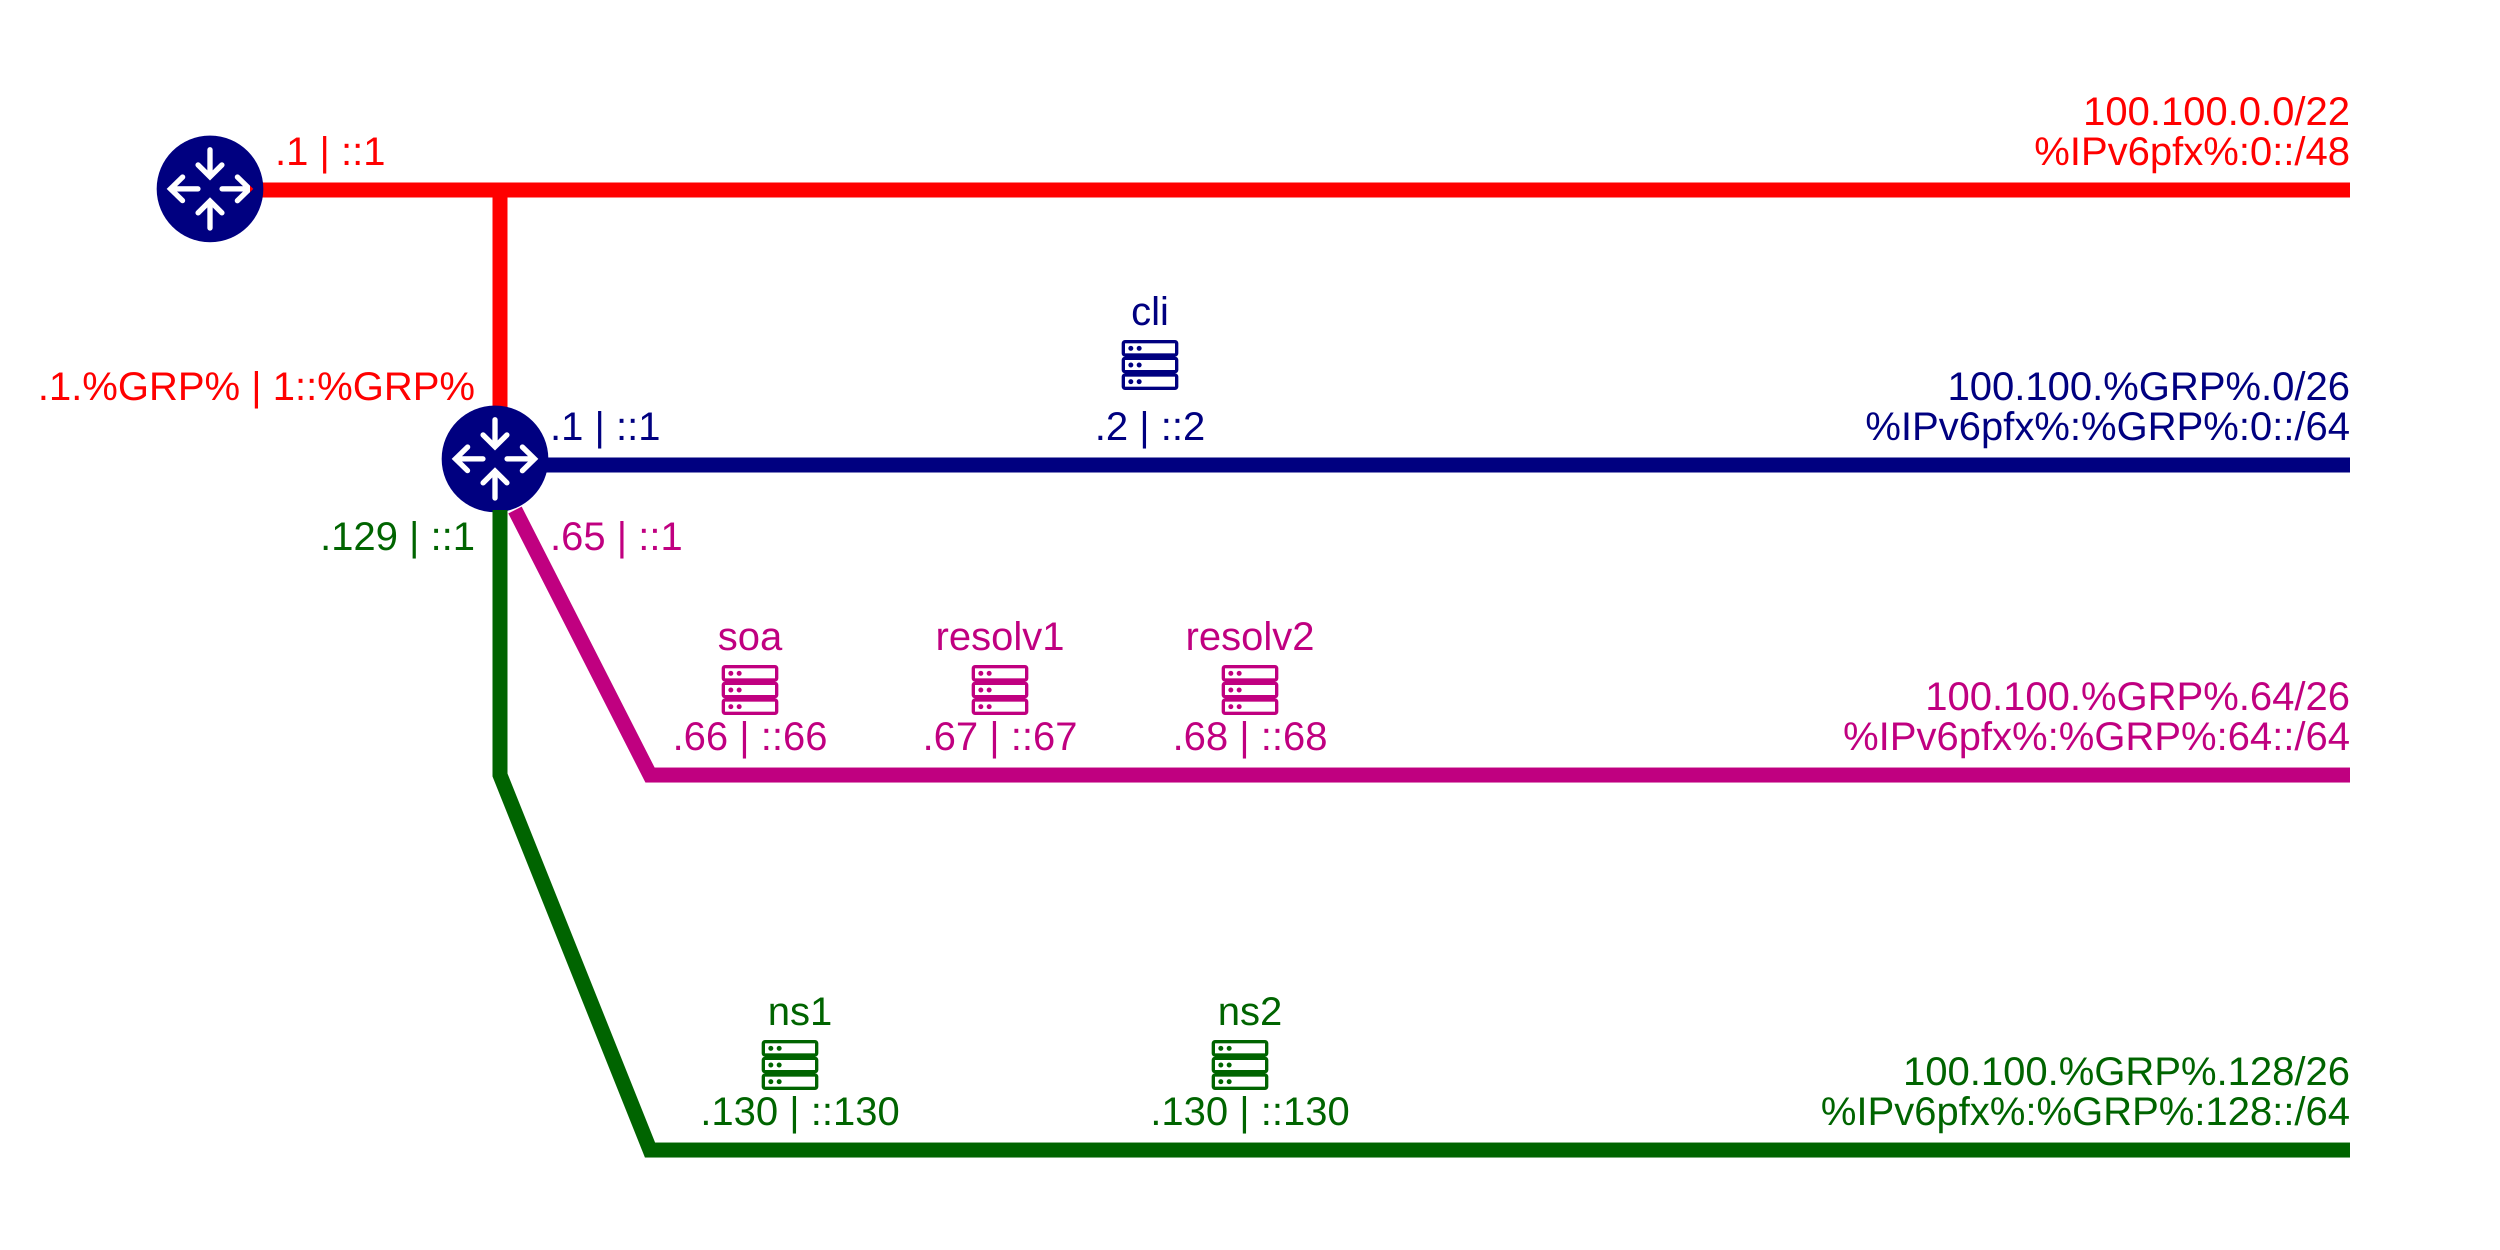
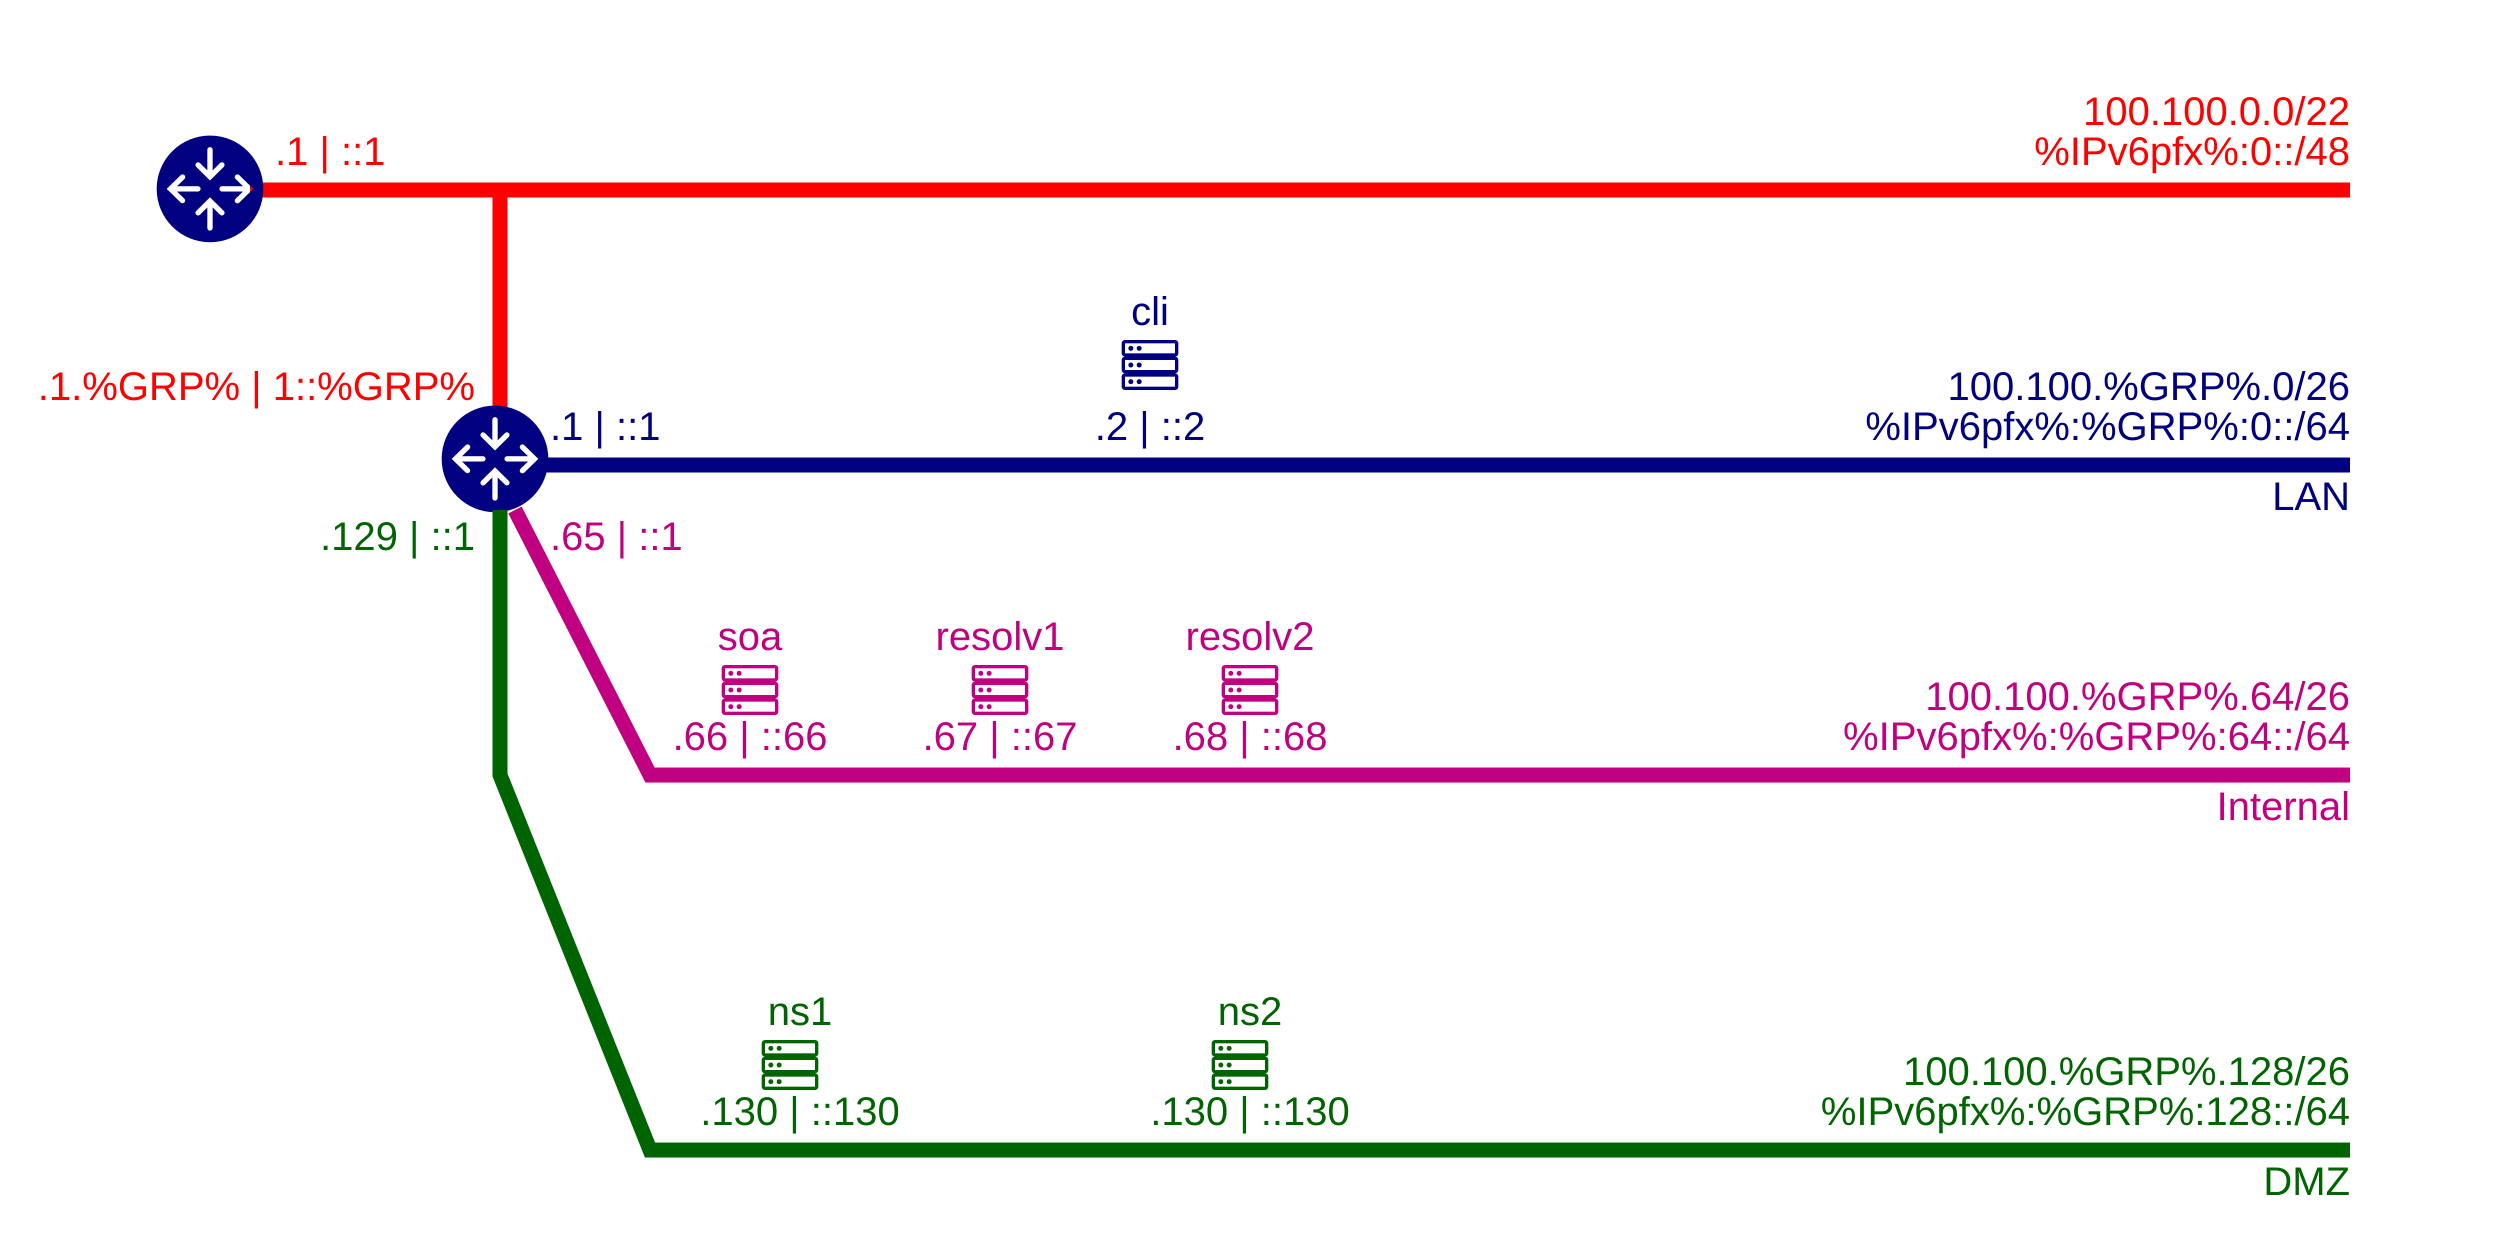
<svg xmlns="http://www.w3.org/2000/svg" viewBox="0 0 500 250">
  <defs>
    <symbol id="router" viewBox="0 0 36 36">
      <path d="M18,1.67a16,16,0,1,0,16,16A16,16,0,0,0,18,1.67ZM13.86,9.92a.8.8,0,0,1,1.13,0l2.21,2.19V5.93a.8.8,0,0,1,1.6,0v6.18L21,9.92a.8.8,0,1,1,1.13,1.14L18,15.15l-4.14-4.1A.8.8,0,0,1,13.86,9.92ZM10.32,21.74a.8.8,0,0,1-1.13,0L5,17.67l4.19-4.09a.8.8,0,1,1,1.12,1.14l-2.2,2.14h6.27a.8.8,0,0,1,0,1.6H8.11l2.2,2.15A.8.8,0,0,1,10.32,21.74Zm11.82,3.67a.8.8,0,0,1-1.13,0L18.8,23.23V29.4a.8.8,0,0,1-1.6,0V23.23L15,25.42a.8.8,0,1,1-1.13-1.14L18,20.18l4.14,4.1A.8.8,0,0,1,22.14,25.41Zm4.67-3.66a.8.8,0,1,1-1.12-1.14l2.2-2.15H21.63a.8.8,0,0,1,0-1.6h6.27l-2.2-2.14a.8.8,0,1,1,1.12-1.14L31,17.67Z" class="clr-i-solid clr-i-solid-path-1" />
    </symbol>
    <symbol id="server" viewBox="0 0 36 36">
      <path d="M20.5 8.5V5.5C20.5 5.235 20.395 4.98 20.207 4.793C20.02 4.605 19.765 4.5 19.5 4.5H4.5C4.235 4.5 3.98 4.605 3.793 4.793C3.605 4.98 3.5 5.235 3.5 5.5V8.5C3.5 8.765 3.605 9.02 3.793 9.207C3.98 9.395 4.235 9.5 4.5 9.5C4.235 9.5 3.98 9.605 3.793 9.793C3.605 9.98 3.5 10.235 3.5 10.5V13.5C3.5 13.765 3.605 14.02 3.793 14.207C3.98 14.395 4.235 14.5 4.5 14.5C4.235 14.5 3.98 14.605 3.793 14.793C3.605 14.98 3.5 15.235 3.5 15.5V18.5C3.5 18.765 3.605 19.02 3.793 19.207C3.98 19.395 4.235 19.5 4.5 19.5H19.5C19.765 19.5 20.02 19.395 20.207 19.207C20.395 19.02 20.5 18.765 20.5 18.5V15.5C20.5 15.235 20.395 14.98 20.207 14.793C20.02 14.605 19.765 14.5 19.5 14.5C19.765 14.5 20.02 14.395 20.207 14.207C20.395 14.02 20.5 13.765 20.5 13.5V10.5C20.5 10.235 20.395 9.98 20.207 9.793C20.02 9.605 19.765 9.5 19.5 9.5C19.765 9.5 20.02 9.395 20.207 9.207C20.395 9.02 20.5 8.765 20.5 8.5ZM19.5 18.5H4.5V15.5H19.5V18.5ZM19.5 13.5H4.5V10.5H19.5V13.5ZM19.5 8.5H4.5V5.5H19.5V8.5Z" />
      <path d="M6.25 7.75C6.664 7.75 7 7.414 7 7C7 6.586 6.664 6.25 6.25 6.25C5.836 6.25 5.5 6.586 5.5 7C5.5 7.414 5.836 7.75 6.25 7.75Z" />
      <path d="M8.75 7.75C9.164 7.75 9.5 7.414 9.5 7C9.5 6.586 9.164 6.25 8.75 6.25C8.336 6.25 8 6.586 8 7C8 7.414 8.336 7.75 8.75 7.75Z" />
      <path d="M6.25 12.75C6.664 12.75 7 12.414 7 12C7 11.586 6.664 11.25 6.25 11.25C5.836 11.25 5.5 11.586 5.5 12C5.5 12.414 5.836 12.75 6.25 12.75Z" />
      <path d="M8.75 12.75C9.164 12.75 9.5 12.414 9.5 12C9.5 11.586 9.164 11.25 8.75 11.25C8.336 11.25 8 11.586 8 12C8 12.414 8.336 12.75 8.75 12.75Z" />
      <path d="M6.25 17.75C6.664 17.75 7 17.414 7 17C7 16.586 6.664 16.25 6.25 16.25C5.836 16.25 5.5 16.586 5.5 17C5.5 17.414 5.836 17.75 6.25 17.75Z" />
      <path d="M8.75 17.75C9.164 17.75 9.5 17.414 9.5 17C9.5 16.586 9.164 16.25 8.75 16.25C8.336 16.25 8 16.586 8 17C8 17.414 8.336 17.75 8.75 17.75Z" />
    </symbol>
  </defs>
  <path style="fill: none; stroke: rgb(255, 0,   0); stroke-width: 3px;" d="M  50  38 L 470  38" />
  <path style="fill: none; stroke: rgb(255, 0,   0); stroke-width: 3px;" d="M 100  83 L 100  38" />
  <use href="#router" x="30" y="26" width="24" height="24" fill="#000080" />
  <text style="fill: rgb(255, 0, 0); font-family: Arial, sans-serif; font-size: 8px; white-space: pre;" x="55" y="33">.1 | ::1</text>
  <text style="fill: rgb(255, 0, 0); font-family: Arial, sans-serif; font-size: 8px; white-space: pre; text-anchor: end;" x="470" y="25">100.100.0.0/22</text>
  <text style="fill: rgb(255, 0, 0); font-family: Arial, sans-serif; font-size: 8px; white-space: pre; text-anchor: end;" x="470" y="33">%IPv6pfx%:0::/48</text>
  <text style="fill: rgb(255, 0, 0); font-family: Arial, sans-serif; font-size: 8px; white-space: pre; text-anchor: end;" x="95" y="80">.1.%GRP% | 1::%GRP%</text>
  <path style="fill: none; stroke: rgb(0,   0, 128); stroke-width: 3px;" d="M 108  93 L 470  93" />
  <use href="#router" x="87" y="80" width="24" height="24" fill="#000080" />
  <text style="fill: rgb(0, 0, 128); font-family: Arial, sans-serif; font-size: 8px; white-space: pre;" x="110" y="88">.1 | ::1</text>
  <text style="fill: rgb(0, 0, 128); font-family: Arial, sans-serif; font-size: 8px; white-space: pre; text-anchor: middle;" x="230" y="65">cli</text>
  <use href="#server" x="222" y="65" width="24" height="24" fill="#000080" />
  <text style="fill: rgb(0, 0, 128); font-family: Arial, sans-serif; font-size: 8px; white-space: pre; text-anchor: middle;" x="230" y="88">.2 | ::2</text>
  <text style="fill: rgb(0, 0, 128); font-family: Arial, sans-serif; font-size: 8px; white-space: pre; text-anchor: end;" x="470" y="80">100.100.%GRP%.0/26</text>
  <text style="fill: rgb(0, 0, 128); font-family: Arial, sans-serif; font-size: 8px; white-space: pre; text-anchor: end;" x="470" y="88">%IPv6pfx%:%GRP%:0::/64</text>
+   <text style="fill: rgb(0, 0, 128); font-family: Arial, sans-serif; font-size: 8px; white-space: pre; text-anchor: end;" x="470" y="102">LAN</text>
  <path style="fill: none; stroke: rgb(192, 0, 128); stroke-width: 3px;" d="M 103 102 L 130 155 L 470 155" />
  <text style="fill: rgb(192, 0, 128); font-family: Arial, sans-serif; font-size: 8px; white-space: pre;" x="110" y="110">.65 | ::1</text>
  <text style="fill: rgb(0192, 0, 128); font-family: Arial, sans-serif; font-size: 8px; white-space: pre; text-anchor: middle;" x="150" y="130">soa</text>
  <use href="#server" x="142" y="130" width="24" height="24" fill="#C00080" />
  <text style="fill: rgb(192, 0, 128); font-family: Arial, sans-serif; font-size: 8px; white-space: pre; text-anchor: middle;" x="150" y="150">.66 | ::66</text>
  <text style="fill: rgb(192, 0, 128); font-family: Arial, sans-serif; font-size: 8px; white-space: pre; text-anchor: middle;" x="200" y="130">resolv1</text>
  <use href="#server" x="192" y="130" width="24" height="24" fill="#C00080" />
  <text style="fill: rgb(192, 0, 128); font-family: Arial, sans-serif; font-size: 8px; white-space: pre; text-anchor: middle;" x="200" y="150">.67 | ::67</text>
  <text style="fill: rgb(192, 0, 128); font-family: Arial, sans-serif; font-size: 8px; white-space: pre; text-anchor: middle;" x="250" y="130">resolv2</text>
  <use href="#server" x="242" y="130" width="24" height="24" fill="#C00080" />
  <text style="fill: rgb(192, 0, 128); font-family: Arial, sans-serif; font-size: 8px; white-space: pre; text-anchor: middle;" x="250" y="150">.68 | ::68</text>
  <text style="fill: rgb(192, 0, 128); font-family: Arial, sans-serif; font-size: 8px; white-space: pre; text-anchor: end;" x="470" y="142">100.100.%GRP%.64/26</text>
  <text style="fill: rgb(192, 0, 128); font-family: Arial, sans-serif; font-size: 8px; white-space: pre; text-anchor: end;" x="470" y="150">%IPv6pfx%:%GRP%:64::/64</text>
+   <text style="fill: rgb(192, 0, 128); font-family: Arial, sans-serif; font-size: 8px; white-space: pre; text-anchor: end;" x="470" y="164">Internal</text>
  <path style="fill: none; stroke: rgb(0, 100,   0); stroke-width: 3px;" d="M 100 102 L 100 155 L 130 230 L 470 230" />
  <text style="fill: rgb(0, 100, 0); font-family: Arial, sans-serif; font-size: 8px; white-space: pre; text-anchor: end;" x="95" y="110">.129 | ::1</text>
  <text style="fill: rgb(0, 100, 0); font-family: Arial, sans-serif; font-size: 8px; white-space: pre; text-anchor: middle;" x="160" y="205">ns1</text>
  <use href="#server" x="150" y="205" width="24" height="24" fill="#006400" />
  <text style="fill: rgb(0, 100, 0); font-family: Arial, sans-serif; font-size: 8px; white-space: pre; text-anchor: middle;" x="160" y="225">.130 | ::130</text>
  <text style="fill: rgb(0, 100, 0); font-family: Arial, sans-serif; font-size: 8px; white-space: pre; text-anchor: middle;" x="250" y="205">ns2</text>
  <use href="#server" x="240" y="205" width="24" height="24" fill="#006400" />
  <text style="fill: rgb(0, 100, 0); font-family: Arial, sans-serif; font-size: 8px; white-space: pre; text-anchor: middle;" x="250" y="225">.130 | ::130</text>
  <text style="fill: rgb(0, 100, 0); font-family: Arial, sans-serif; font-size: 8px; white-space: pre; text-anchor: end;" x="470" y="217">100.100.%GRP%.128/26</text>
  <text style="fill: rgb(0, 100, 0); font-family: Arial, sans-serif; font-size: 8px; white-space: pre; text-anchor: end;" x="470" y="225">%IPv6pfx%:%GRP%:128::/64</text>
+   <text style="fill: rgb(0, 100, 0); font-family: Arial, sans-serif; font-size: 8px; white-space: pre; text-anchor: end;" x="470" y="239">DMZ</text>
</svg>
